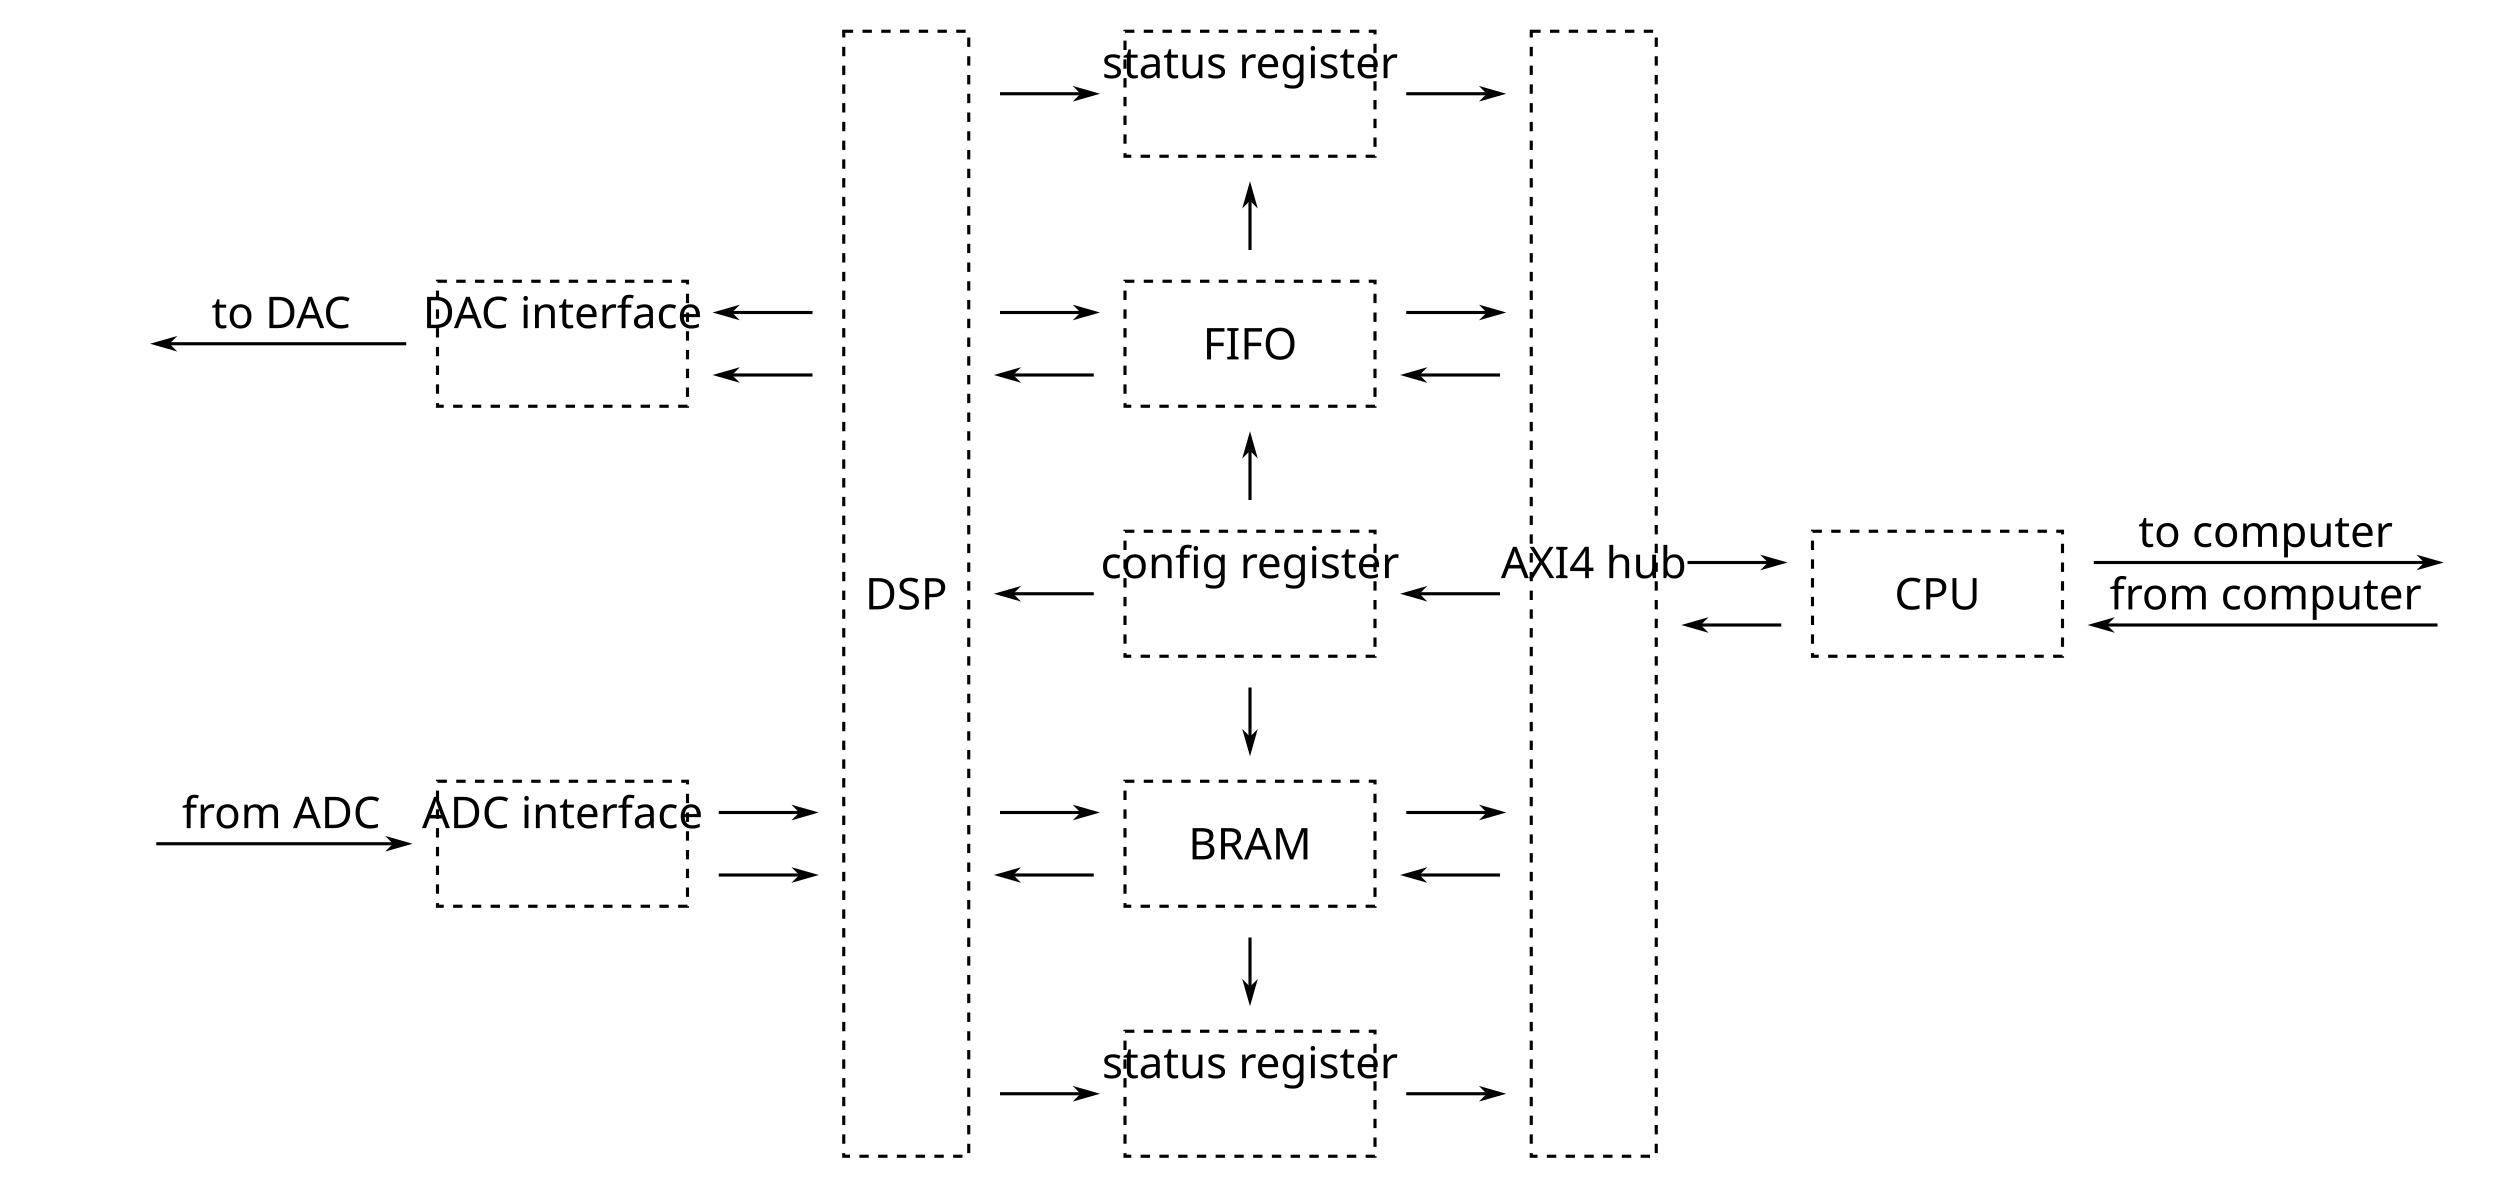
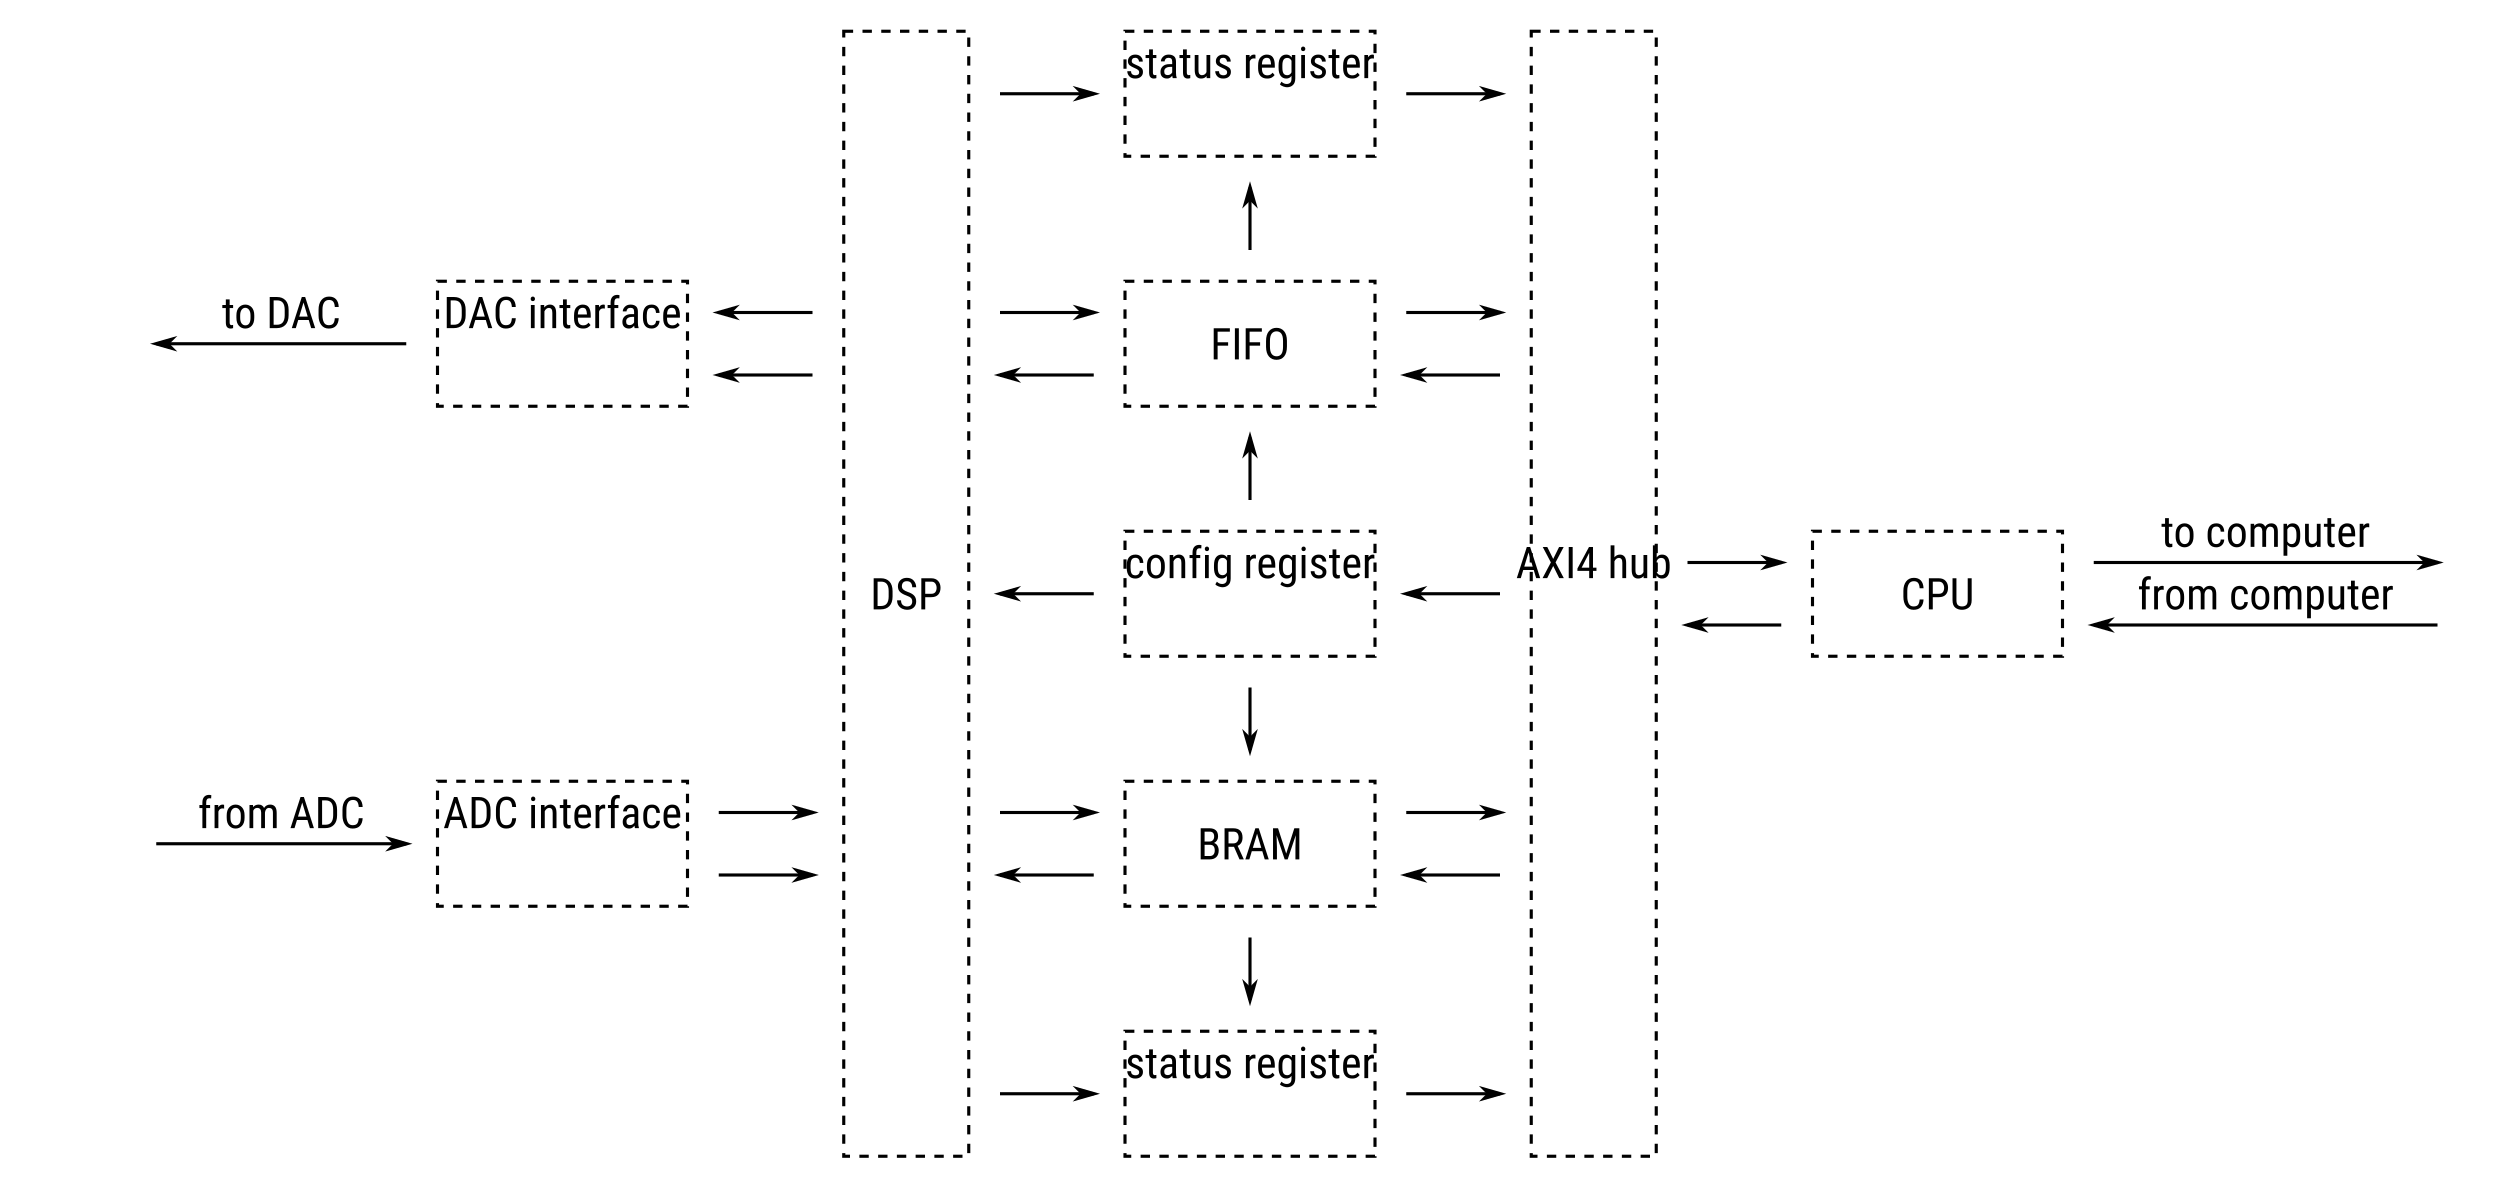
<svg xmlns="http://www.w3.org/2000/svg" width="800" height="380" version="1.1">
  <defs>
    <marker id="Arrow1L" overflow="visible" markerHeight="5" markerWidth="8.75" orient="auto-start-reverse" preserveAspectRatio="xMidYMid" refX="4.25" viewBox="0 0 8.75 5">
      <path transform="scale(-.5)" d="m0 0 5-5-17.5 5 17.5 5z" fill="context-stroke" fill-rule="evenodd" />
    </marker>
  </defs>
  <rect x="360" y="330" width="80" height="40" fill="none" stroke="#000000" stroke-dasharray="3, 3" />
  <rect x="140" y="250" width="80" height="40" fill="none" stroke="#000000" stroke-dasharray="3, 3" />
  <rect x="270" y="10" width="40" height="360" fill="none" stroke="#000000" stroke-dasharray="3, 3" />
-   <text x="180" y="265" fill="#000000" font-family="Carlito" font-size="14px" text-align="center" text-anchor="middle" style="line-height:1.25">
+   <text x="180" y="265" fill="#000000" font-family="Roboto Condensed" font-size="14px" text-align="center" text-anchor="middle" style="line-height:1.25">
    <tspan>ADC</tspan>
    <tspan>interface</tspan>
  </text>
-   <text x="290" y="195" fill="#000000" font-family="Carlito" font-size="14px" text-align="center" text-anchor="middle" style="line-height:1.25">
+   <text x="290" y="195" fill="#000000" font-family="Roboto Condensed" font-size="14px" text-align="center" text-anchor="middle" style="line-height:1.25">
    <tspan>DSP</tspan>
  </text>
  <path d="m320 260h30" fill="none" marker-end="url(#Arrow1L)" stroke="#000000" />
  <rect x="360" y="250" width="80" height="40" fill="none" stroke="#000000" stroke-dasharray="3, 3" />
-   <text x="400" y="275" fill="#000000" font-family="Carlito" font-size="14px" text-align="center" text-anchor="middle" style="line-height:1.25">
+   <text x="400" y="275" fill="#000000" font-family="Roboto Condensed" font-size="14px" text-align="center" text-anchor="middle" style="line-height:1.25">
    <tspan>BRAM</tspan>
  </text>
  <rect x="360" y="170" width="80" height="40" fill="none" stroke="#000000" stroke-dasharray="3, 3" />
  <path d="m50 270h80" fill="none" marker-end="url(#Arrow1L)" stroke="#000000" />
  <path d="m400 220v20" fill="none" marker-end="url(#Arrow1L)" stroke="#000000" />
  <path d="m400 300v20" fill="none" marker-end="url(#Arrow1L)" stroke="#000000" />
  <path d="m350 280h-30" fill="none" marker-end="url(#Arrow1L)" stroke="#000000" />
  <path d="m230 260h30" fill="none" marker-end="url(#Arrow1L)" stroke="#000000" />
  <path d="m230 280h30" fill="none" marker-end="url(#Arrow1L)" stroke="#000000" />
  <path d="m320 350h30" fill="none" marker-end="url(#Arrow1L)" stroke="#000000" />
  <path d="m350 190h-30" fill="none" marker-end="url(#Arrow1L)" stroke="#000000" />
  <path d="m450 260h30" fill="none" marker-end="url(#Arrow1L)" stroke="#000000" />
  <path d="m480 280h-30" fill="none" marker-end="url(#Arrow1L)" stroke="#000000" />
  <path d="m450 350h30" fill="none" marker-end="url(#Arrow1L)" stroke="#000000" />
  <path d="m480 190h-30" fill="none" marker-end="url(#Arrow1L)" stroke="#000000" />
  <path d="m320 100h30" fill="none" marker-end="url(#Arrow1L)" stroke="#000000" />
  <rect x="360" y="90" width="80" height="40" fill="none" stroke="#000000" stroke-dasharray="3, 3" />
-   <text x="400" y="115" fill="#000000" font-family="Carlito" font-size="14px" text-align="center" text-anchor="middle" style="line-height:1.25">
+   <text x="400" y="115" fill="#000000" font-family="Roboto Condensed" font-size="14px" text-align="center" text-anchor="middle" style="line-height:1.25">
    <tspan>FIFO</tspan>
  </text>
  <path d="m350 120h-30" fill="none" marker-end="url(#Arrow1L)" stroke="#000000" />
  <path d="m450 100h30" fill="none" marker-end="url(#Arrow1L)" stroke="#000000" />
  <path d="m480 120h-30" fill="none" marker-end="url(#Arrow1L)" stroke="#000000" />
  <path d="m400 160v-20" fill="none" marker-end="url(#Arrow1L)" stroke="#000000" />
  <rect x="140" y="90" width="80" height="40" fill="none" stroke="#000000" stroke-dasharray="3, 3" />
-   <text x="180" y="105" fill="#000000" font-family="Carlito" font-size="14px" text-align="center" text-anchor="middle" style="line-height:1.25">
+   <text x="180" y="105" fill="#000000" font-family="Roboto Condensed" font-size="14px" text-align="center" text-anchor="middle" style="line-height:1.25">
    <tspan>DAC</tspan>
    <tspan>interface</tspan>
  </text>
  <path d="m130 110h-80" fill="none" marker-end="url(#Arrow1L)" stroke="#000000" />
  <path d="m260 100h-30" fill="none" marker-end="url(#Arrow1L)" stroke="#000000" />
  <path d="m260 120h-30" fill="none" marker-end="url(#Arrow1L)" stroke="#000000" />
  <rect x="360" y="10" width="80" height="40" fill="none" stroke="#000000" stroke-dasharray="3, 3" />
  <path d="m400 80v-20" fill="none" marker-end="url(#Arrow1L)" stroke="#000000" />
  <path d="m320 30h30" fill="none" marker-end="url(#Arrow1L)" stroke="#000000" />
  <path d="m450 30h30" fill="none" marker-end="url(#Arrow1L)" stroke="#000000" />
  <rect x="490" y="10" width="40" height="360" fill="none" stroke="#000000" stroke-dasharray="3, 3" />
  <rect x="580" y="170" width="80" height="40" fill="none" stroke="#000000" stroke-dasharray="3, 3" />
  <path d="m670 180h110" fill="none" marker-end="url(#Arrow1L)" stroke="#000000" />
  <path d="m780 200h-110" fill="none" marker-end="url(#Arrow1L)" stroke="#000000" />
  <path d="m540 180h30" fill="none" marker-end="url(#Arrow1L)" stroke="#000000" />
  <path d="m570 200h-30" fill="none" marker-end="url(#Arrow1L)" stroke="#000000" />
-   <text x="510" y="185" fill="#000000" font-family="Carlito" font-size="14px" text-align="center" text-anchor="middle" style="line-height:1.25">
+   <text x="510" y="185" fill="#000000" font-family="Roboto Condensed" font-size="14px" text-align="center" text-anchor="middle" style="line-height:1.25">
    <tspan>AXI4</tspan>
    <tspan>hub</tspan>
  </text>
-   <text x="400" y="185" fill="#000000" font-family="Carlito" font-size="14px" text-align="center" text-anchor="middle" style="line-height:1.25">
+   <text x="400" y="185" fill="#000000" font-family="Roboto Condensed" font-size="14px" text-align="center" text-anchor="middle" style="line-height:1.25">
    <tspan>config</tspan>
    <tspan>register</tspan>
  </text>
-   <text x="400" y="345" fill="#000000" font-family="Carlito" font-size="14px" text-align="center" text-anchor="middle" style="line-height:1.25">
+   <text x="400" y="345" fill="#000000" font-family="Roboto Condensed" font-size="14px" text-align="center" text-anchor="middle" style="line-height:1.25">
    <tspan>status</tspan>
    <tspan>register</tspan>
  </text>
-   <text x="400" y="25" fill="#000000" font-family="Carlito" font-size="14px" text-align="center" text-anchor="middle" style="line-height:1.25">
+   <text x="400" y="25" fill="#000000" font-family="Roboto Condensed" font-size="14px" text-align="center" text-anchor="middle" style="line-height:1.25">
    <tspan>status</tspan>
    <tspan>register</tspan>
  </text>
-   <text x="620" y="195" fill="#000000" font-family="Carlito" font-size="14px" text-align="center" text-anchor="middle" style="line-height:1.25">
+   <text x="620" y="195" fill="#000000" font-family="Roboto Condensed" font-size="14px" text-align="center" text-anchor="middle" style="line-height:1.25">
    <tspan>CPU</tspan>
  </text>
-   <text x="90" y="105" fill="#000000" font-family="Carlito" font-size="14px" text-align="center" text-anchor="middle" style="line-height:1.25">
+   <text x="90" y="105" fill="#000000" font-family="Roboto Condensed" font-size="14px" text-align="center" text-anchor="middle" style="line-height:1.25">
    <tspan>to DAC</tspan>
  </text>
-   <text x="90" y="265" fill="#000000" font-family="Carlito" font-size="14px" text-align="center" text-anchor="middle" style="line-height:1.25">
+   <text x="90" y="265" fill="#000000" font-family="Roboto Condensed" font-size="14px" text-align="center" text-anchor="middle" style="line-height:1.25">
    <tspan>from ADC</tspan>
  </text>
-   <text x="725" y="195" fill="#000000" font-family="Carlito" font-size="14px" text-align="center" text-anchor="middle" style="line-height:1.25">
+   <text x="725" y="195" fill="#000000" font-family="Roboto Condensed" font-size="14px" text-align="center" text-anchor="middle" style="line-height:1.25">
    <tspan>from computer</tspan>
  </text>
-   <text x="725" y="175" fill="#000000" font-family="Carlito" font-size="14px" text-align="center" text-anchor="middle" style="line-height:1.25">
+   <text x="725" y="175" fill="#000000" font-family="Roboto Condensed" font-size="14px" text-align="center" text-anchor="middle" style="line-height:1.25">
    <tspan>to computer</tspan>
  </text>
</svg>
